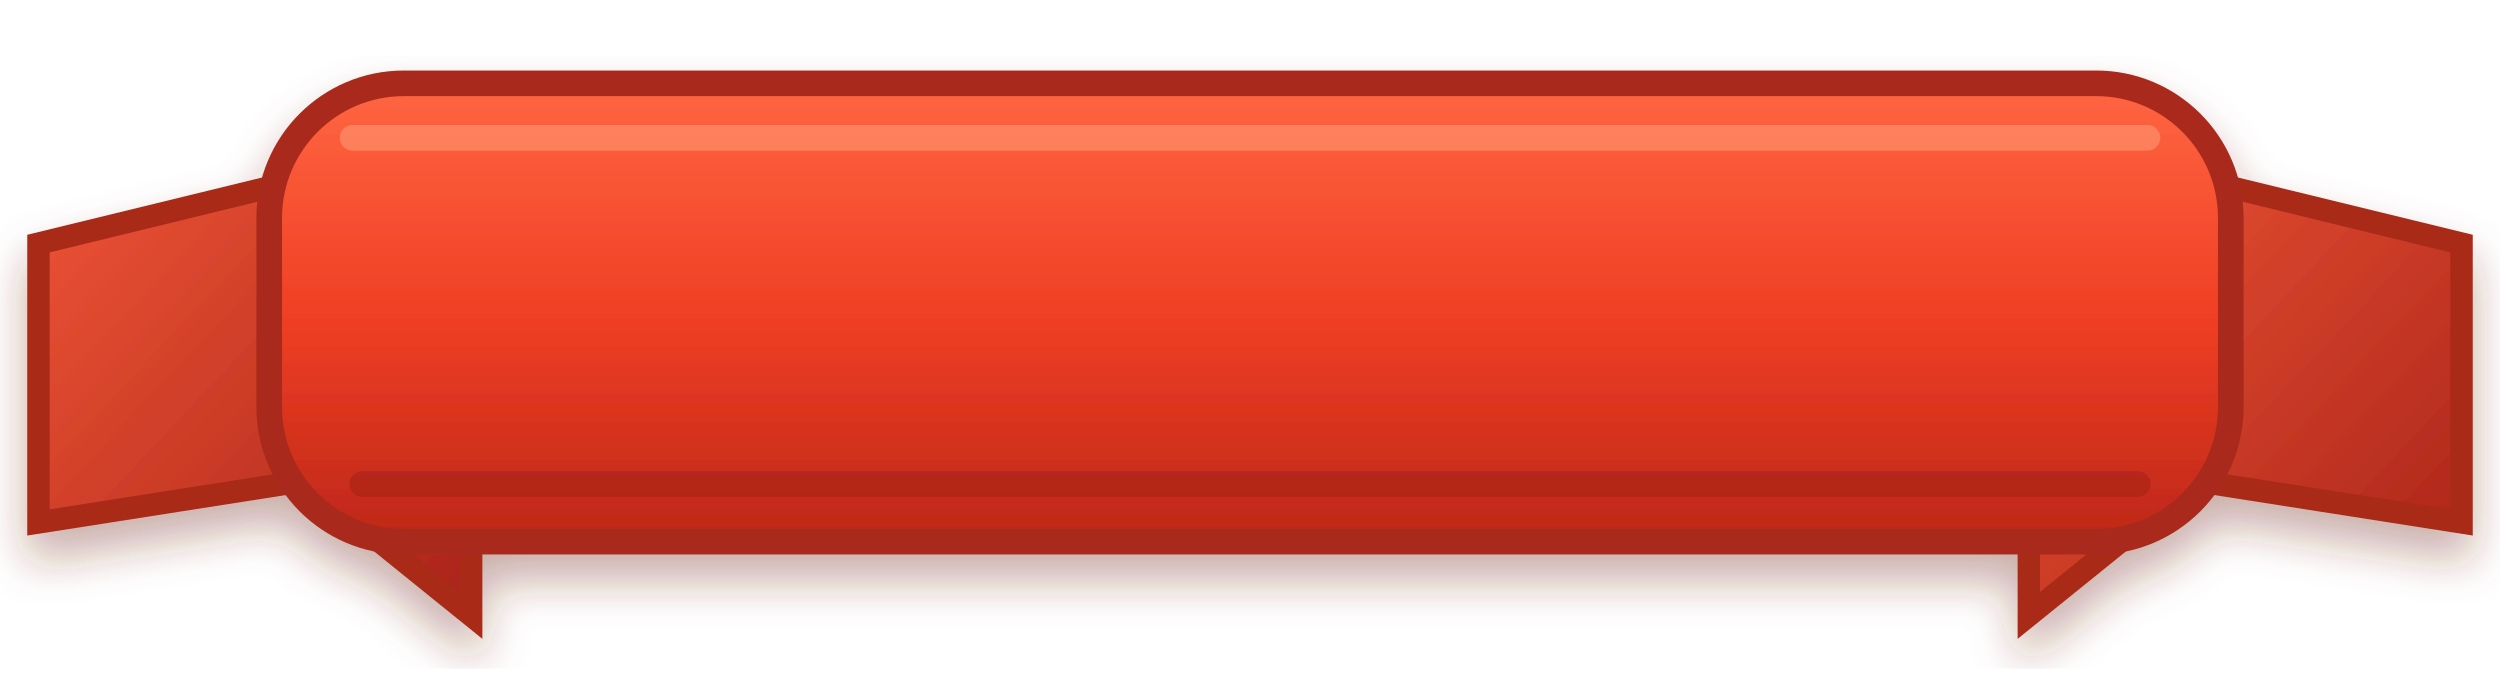
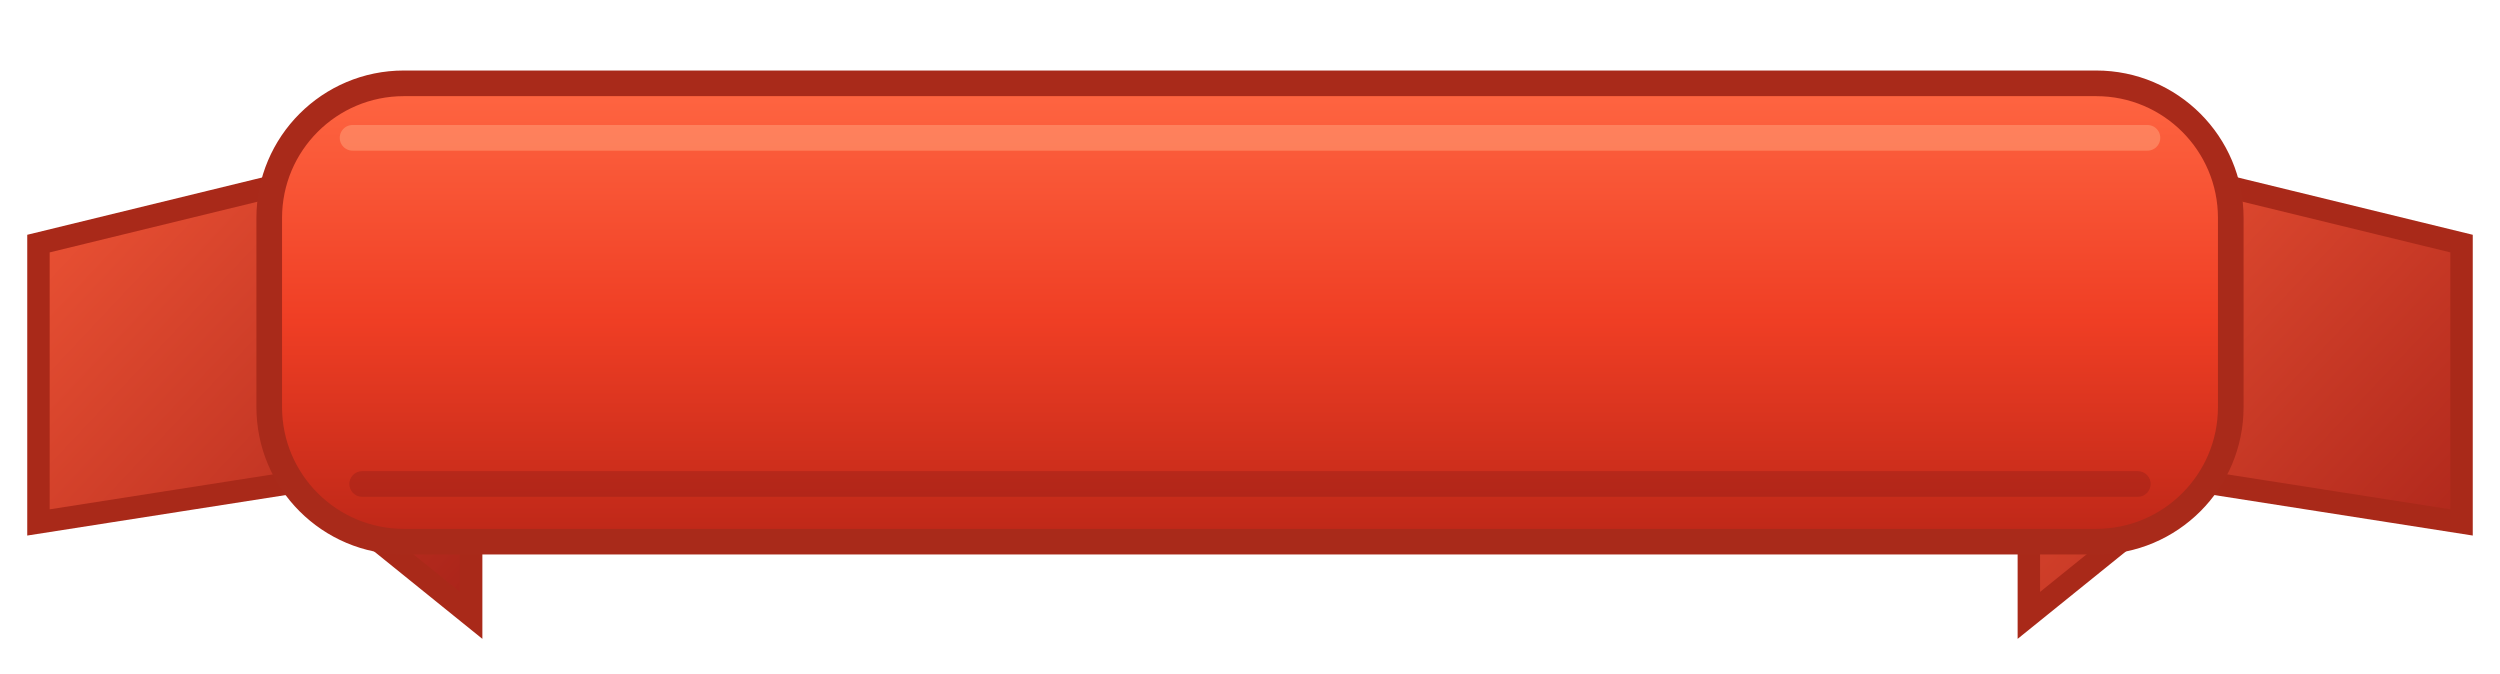
<svg xmlns="http://www.w3.org/2000/svg" width="780" height="210" viewBox="0 0 780 210">
  <defs>
    <linearGradient id="red" x1="0" y1="0" x2="0" y2="1">
      <stop stop-color="#ff6642" />
      <stop offset=".52" stop-color="#ef3e24" />
      <stop offset="1" stop-color="#bd2718" />
    </linearGradient>
    <linearGradient id="tail" x1="0" y1="0" x2="1" y2="1">
      <stop stop-color="#ef5536" />
      <stop offset="1" stop-color="#a92319" />
    </linearGradient>
-     <filter id="s">
-       <feDropShadow dx="0" dy="8" stdDeviation="7" flood-color="#742013" flood-opacity=".38" />
-     </filter>
  </defs>
-   <g filter="url(#s)">
+   <g>
    <path d="M94 56 12 76v87l83-13 52 42V48Z" fill="url(#tail)" stroke="#a92919" stroke-width="7" />
    <path d="m686 56 82 20v87l-83-13-52 42V48Z" fill="url(#tail)" stroke="#a92919" stroke-width="7" />
    <rect x="84" y="26" width="612" height="143" rx="42" fill="url(#red)" stroke="#a92a1a" stroke-width="8" />
    <path d="M110 43h560" stroke="#ff9a73" stroke-width="8" stroke-linecap="round" opacity=".58" />
    <path d="M113 151h554" stroke="#941e16" stroke-width="8" stroke-linecap="round" opacity=".4" />
  </g>
</svg>
